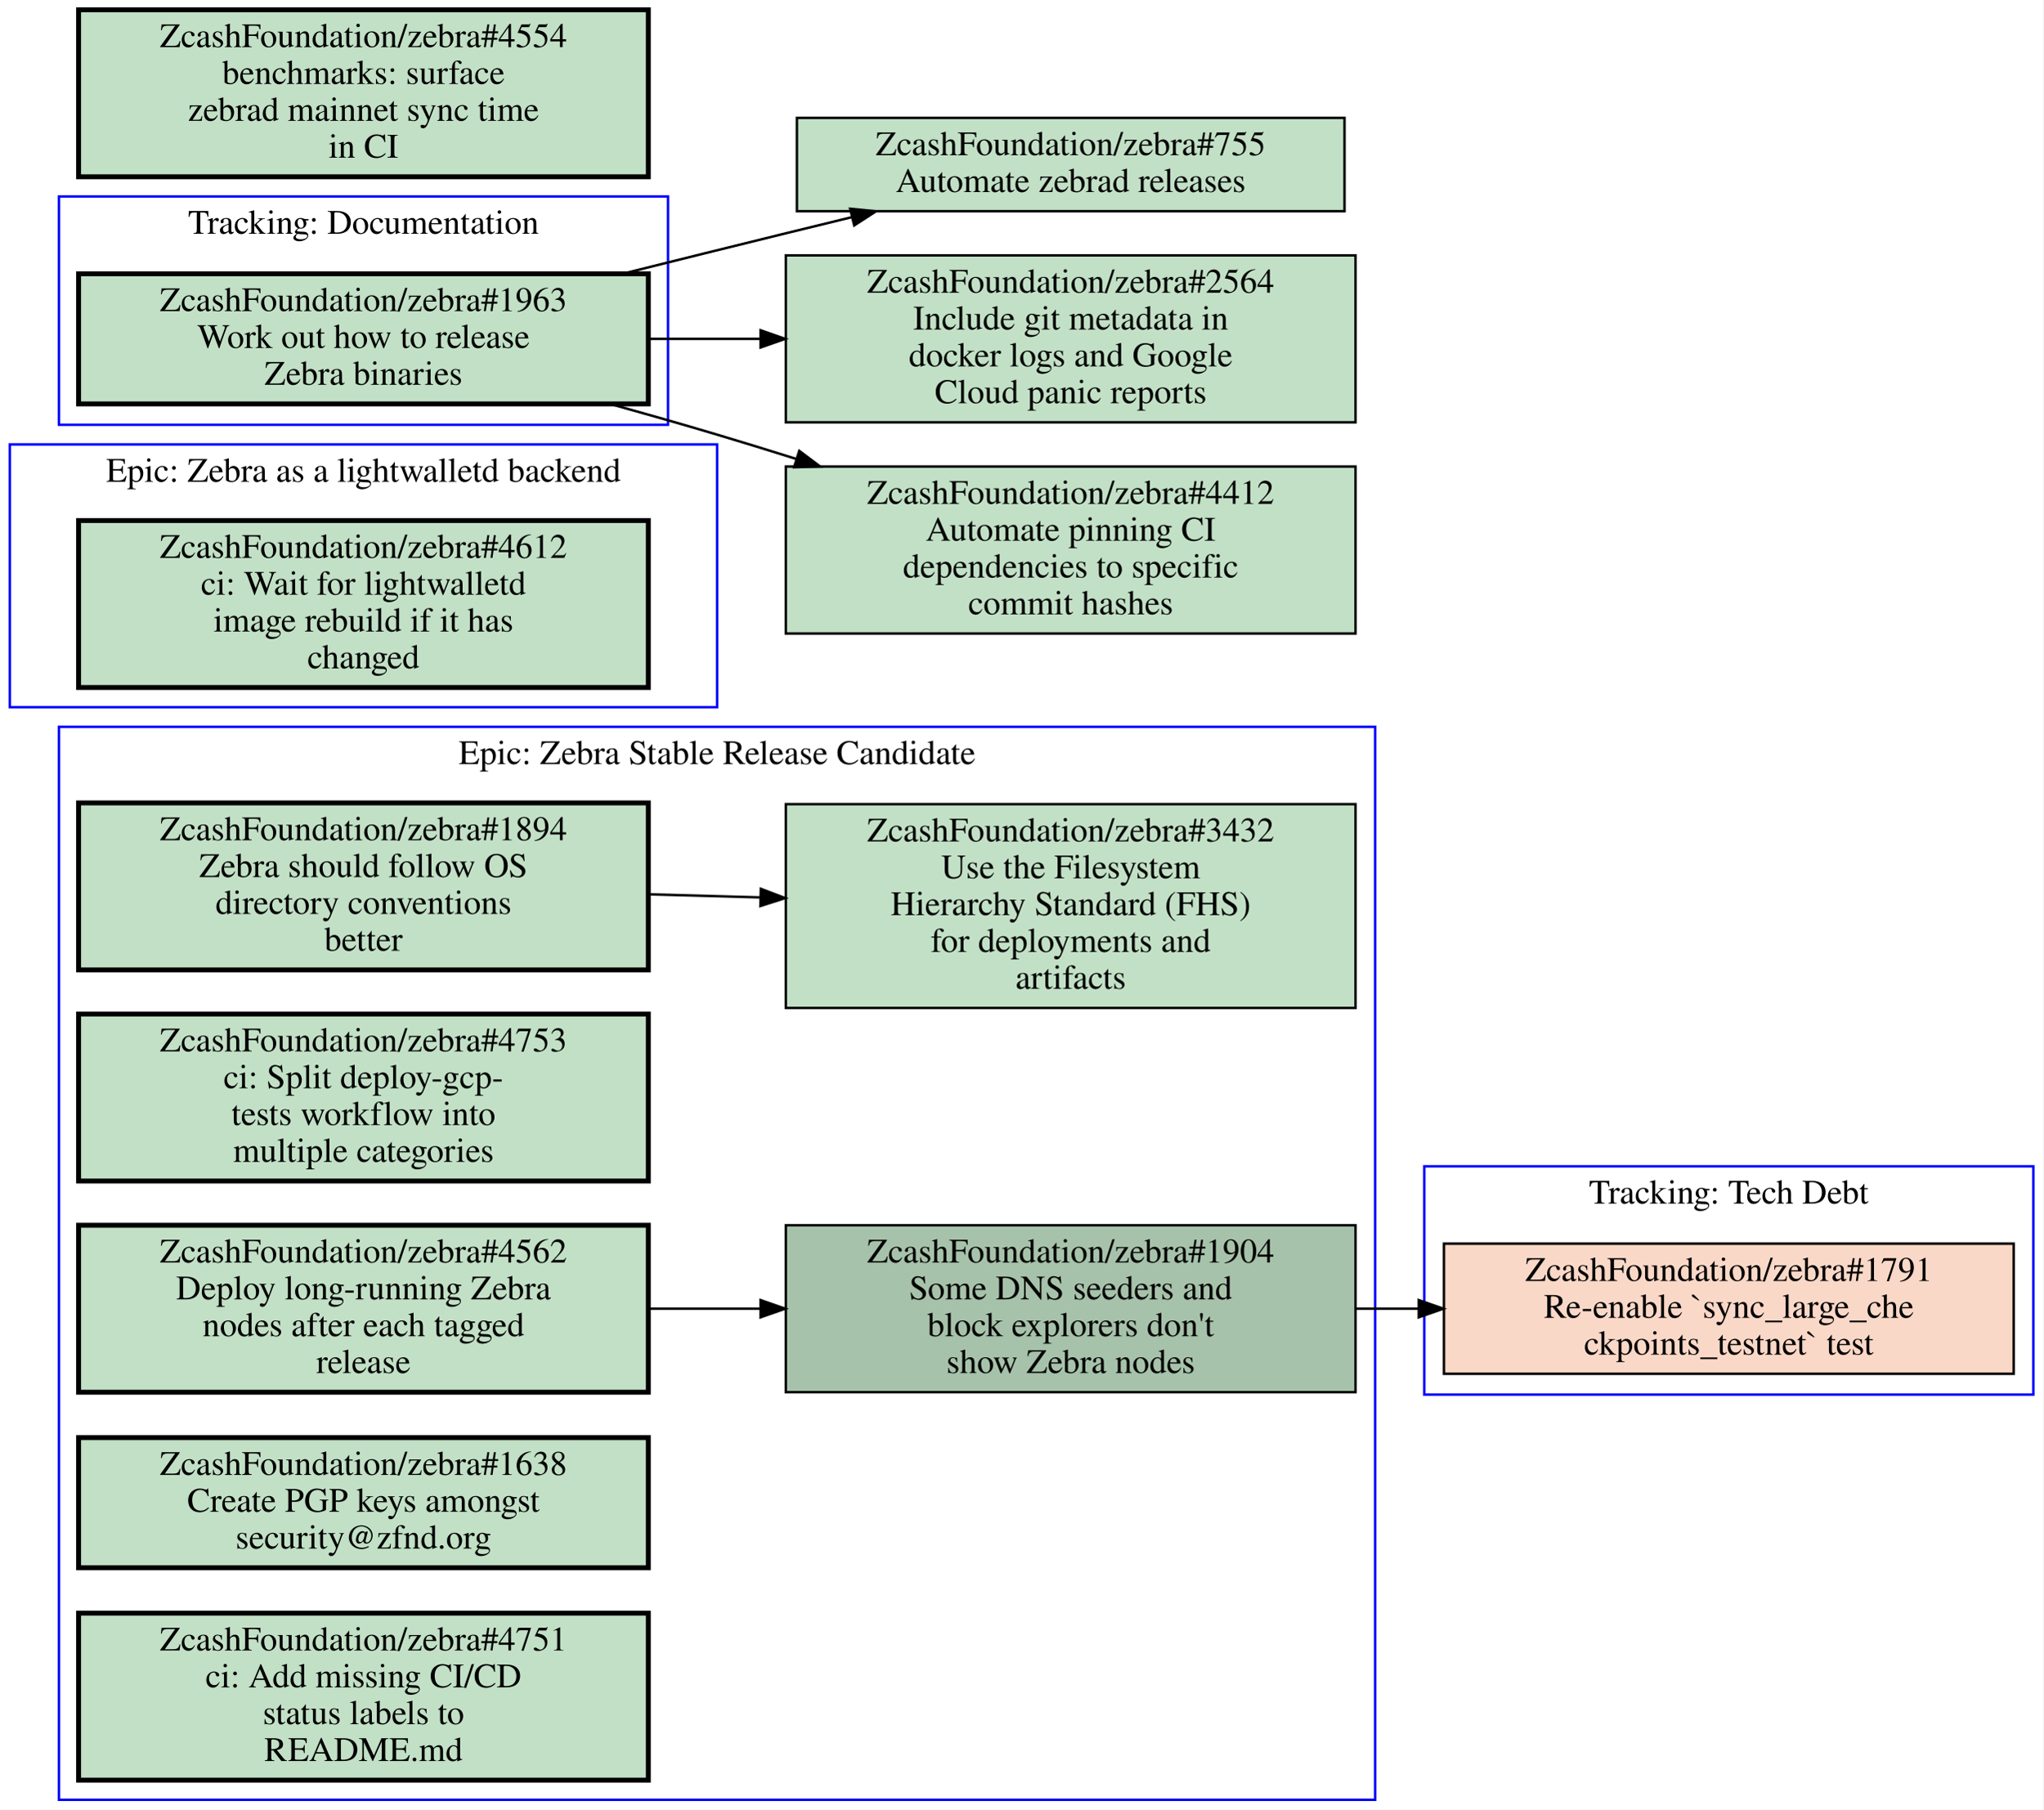
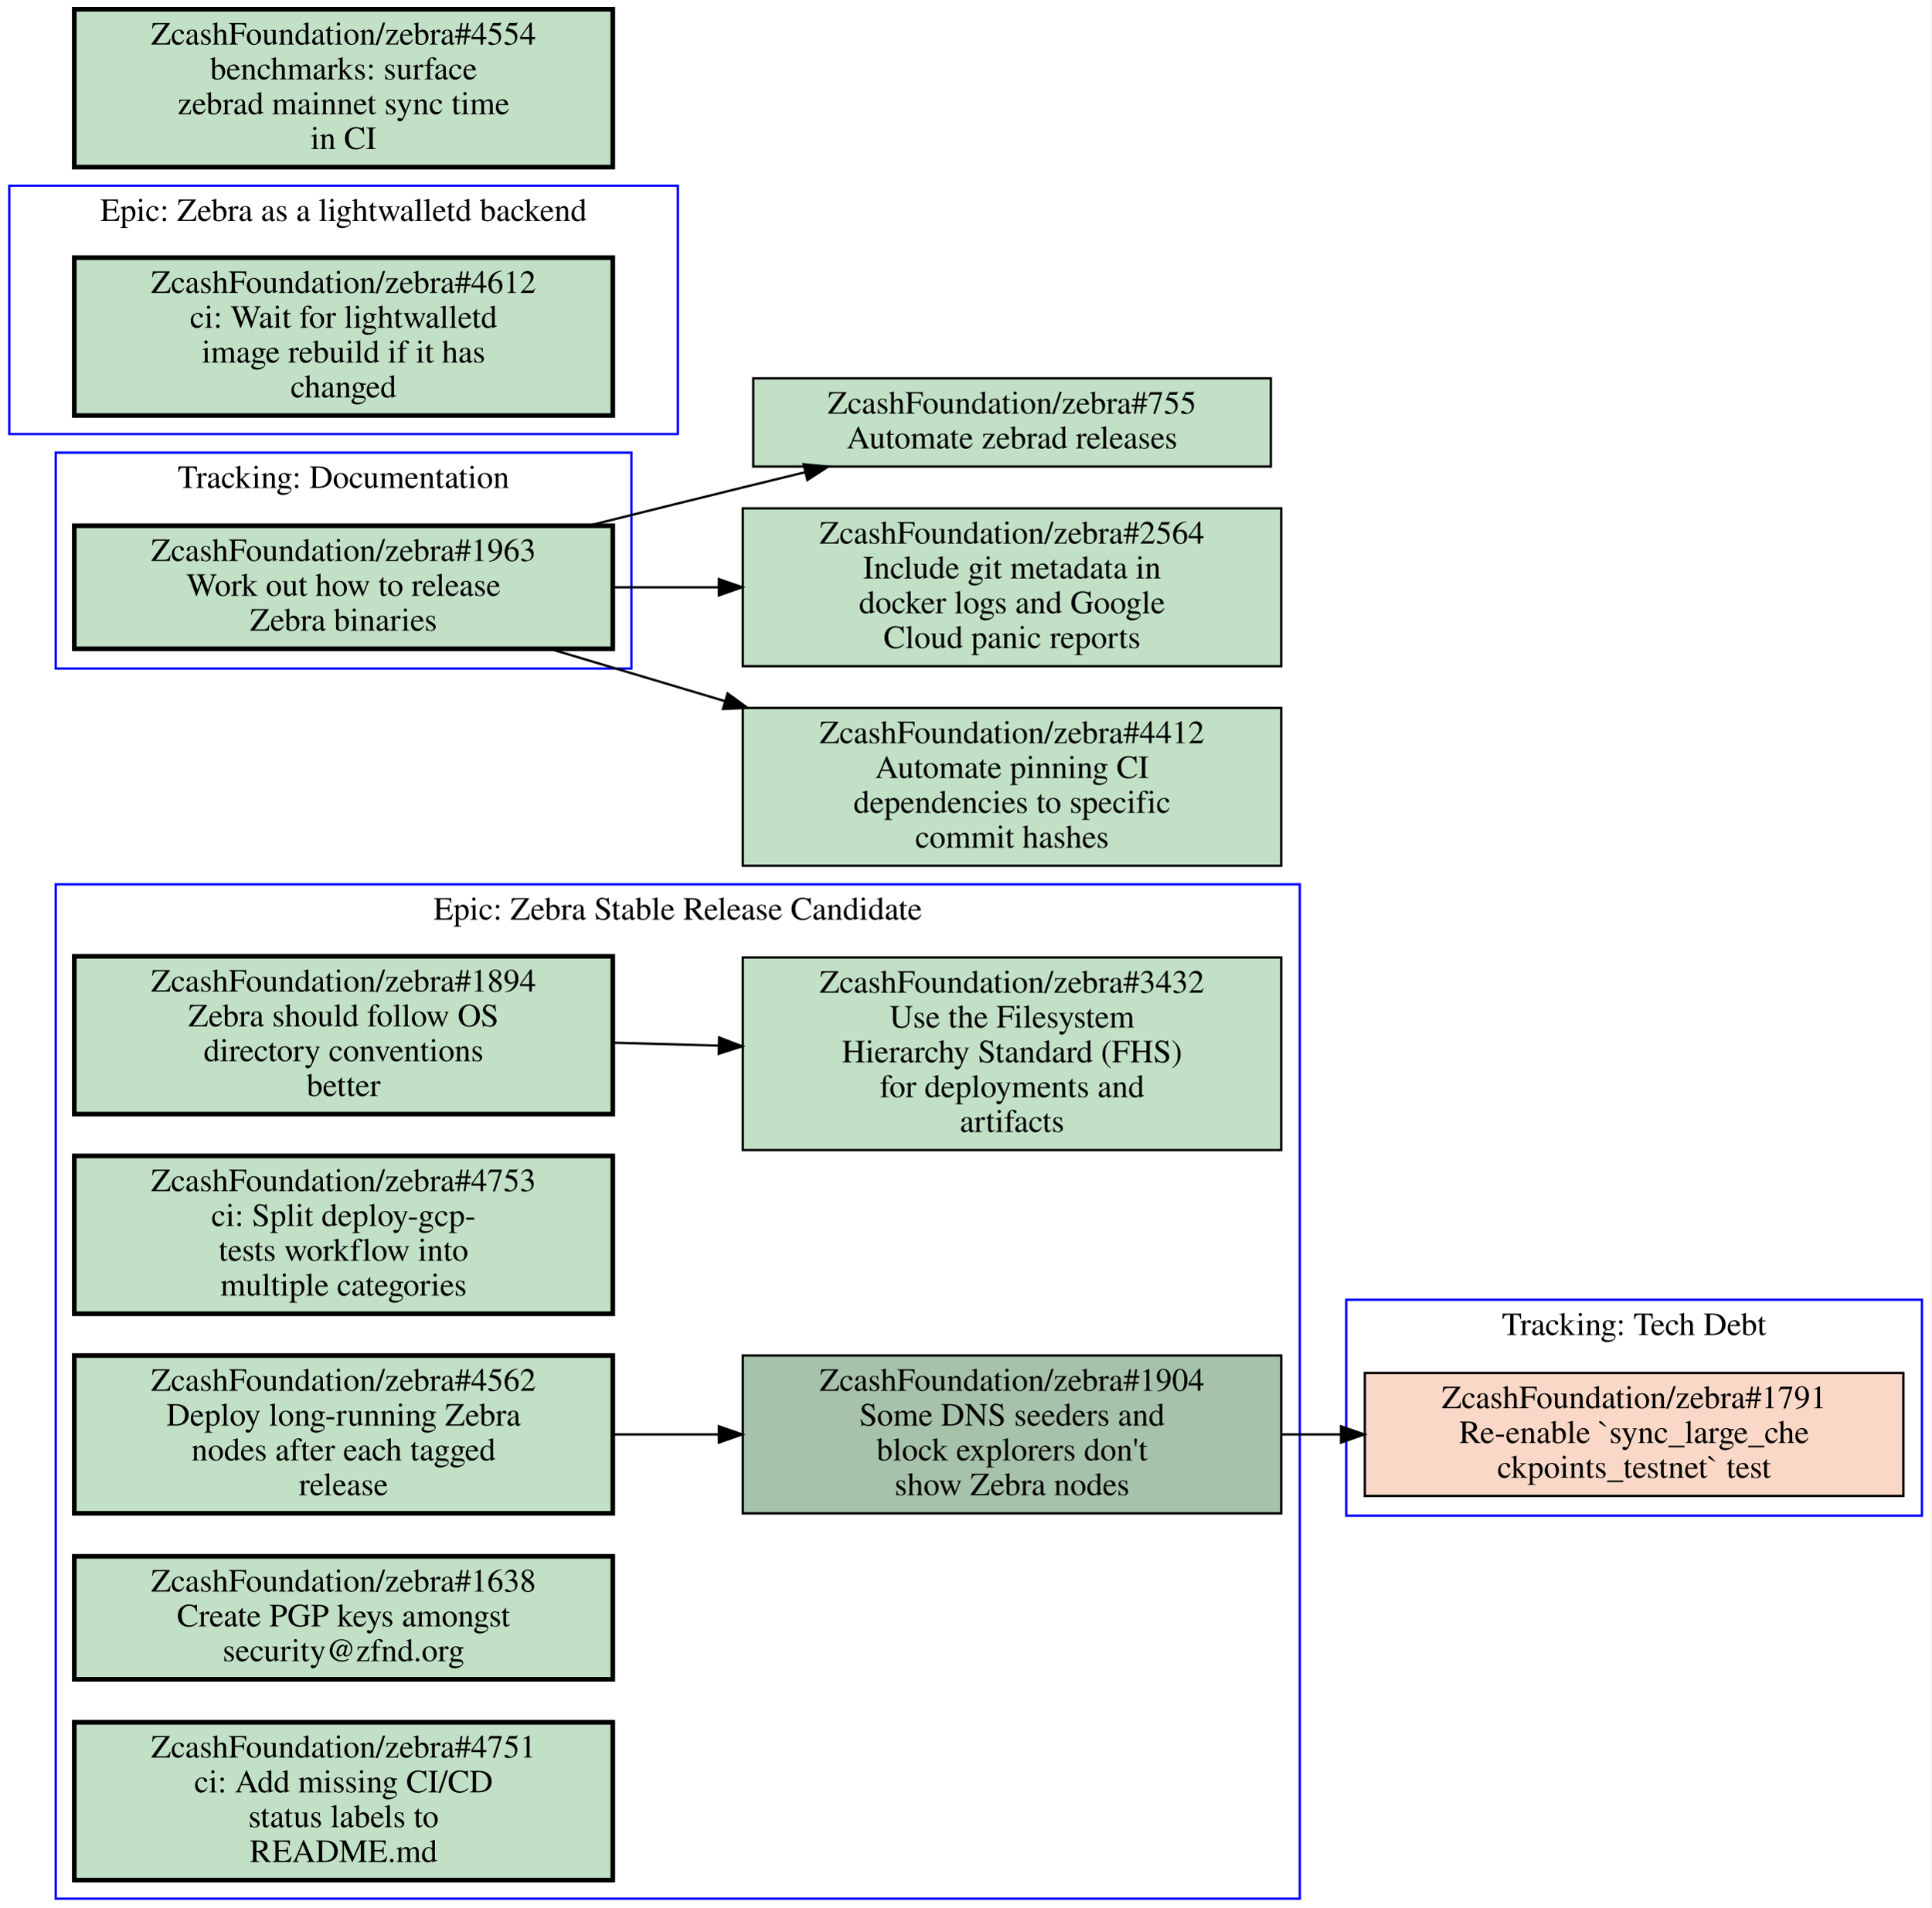
- <svg xmlns="http://www.w3.org/2000/svg" xmlns:xlink="http://www.w3.org/1999/xlink" width="832pt" height="737pt" viewBox="0.00 0.00 832.00 737.00">
-   <g id="graph0" class="graph" transform="scale(1 1) rotate(0) translate(4 733)">
-     <polygon fill="#ffffff" stroke="transparent" points="-4,4 -4,-733 828,-733 828,4 -4,4" />
+ <svg xmlns="http://www.w3.org/2000/svg" xmlns:xlink="http://www.w3.org/1999/xlink" width="832pt" height="822pt" viewBox="0.00 0.00 832.00 822.00">
+   <g id="graph0" class="graph" transform="scale(1 1) rotate(0) translate(4 818)">
+     <polygon fill="#ffffff" stroke="transparent" points="-4,4 -4,-818 828,-818 828,4 -4,4" />
    <g id="clust1" class="cluster">
      <polygon fill="none" stroke="#0000ff" points="20,0 20,-437 556,-437 556,0 20,0" />
      <text text-anchor="middle" x="288" y="-421.8" font-family="Times,serif" font-size="14.00" fill="#000000">Epic: Zebra Stable Release Candidate</text>
    </g>
    <g id="clust2" class="cluster">
+       <polygon fill="none" stroke="#0000ff" points="20,-530 20,-623 268,-623 268,-530 20,-530" />
+       <text text-anchor="middle" x="144" y="-607.8" font-family="Times,serif" font-size="14.00" fill="#000000">Tracking: Documentation</text>
+     </g>
+     <g id="clust3" class="cluster">
+       <polygon fill="none" stroke="#0000ff" points="0,-631 0,-738 288,-738 288,-631 0,-631" />
+       <text text-anchor="middle" x="144" y="-722.8" font-family="Times,serif" font-size="14.00" fill="#000000">Epic: Zebra as a lightwalletd backend</text>
+     </g>
+     <g id="clust4" class="cluster">
      <polygon fill="none" stroke="#0000ff" points="576,-165 576,-258 824,-258 824,-165 576,-165" />
      <text text-anchor="middle" x="700" y="-242.8" font-family="Times,serif" font-size="14.00" fill="#000000">Tracking: Tech Debt</text>
-     </g>
-     <g id="clust3" class="cluster">
-       <polygon fill="none" stroke="#0000ff" points="0,-445 0,-552 288,-552 288,-445 0,-445" />
-       <text text-anchor="middle" x="144" y="-536.8" font-family="Times,serif" font-size="14.00" fill="#000000">Epic: Zebra as a lightwalletd backend</text>
-     </g>
-     <g id="clust4" class="cluster">
-       <polygon fill="none" stroke="#0000ff" points="20,-560 20,-653 268,-653 268,-560 20,-560" />
-       <text text-anchor="middle" x="144" y="-637.8" font-family="Times,serif" font-size="14.00" fill="#000000">Tracking: Documentation</text>
    </g>
    <g id="node1" class="node open">
      <g id="a_node1">
        <a xlink:href="https://github.com/ZcashFoundation/zebra/issues/1894" xlink:title="ZcashFoundation/zebra#1894&#10;Zebra should follow OS&#10;directory conventions&#10;better" target="_blank">
          <polygon fill="#c2e0c6" stroke="#000000" stroke-width="2" points="260,-406 28,-406 28,-338 260,-338 260,-406" />
          <text text-anchor="middle" x="144" y="-390.8" font-family="Times,serif" font-size="14.00" fill="#000000">ZcashFoundation/zebra#1894</text>
          <text text-anchor="middle" x="144" y="-375.8" font-family="Times,serif" font-size="14.00" fill="#000000">Zebra should follow OS</text>
          <text text-anchor="middle" x="144" y="-360.8" font-family="Times,serif" font-size="14.00" fill="#000000">directory conventions</text>
          <text text-anchor="middle" x="144" y="-345.8" font-family="Times,serif" font-size="14.00" fill="#000000">better</text>
        </a>
      </g>
    </g>
    <g id="node2" class="node open">
      <g id="a_node2">
        <a xlink:href="https://github.com/ZcashFoundation/zebra/issues/3432" xlink:title="ZcashFoundation/zebra#3432&#10;Use the Filesystem&#10;Hierarchy Standard (FHS)&#10;for deployments and&#10;artifacts" target="_blank">
          <polygon fill="#c2e0c6" stroke="#000000" points="548,-405.5 316,-405.5 316,-322.5 548,-322.5 548,-405.5" />
          <text text-anchor="middle" x="432" y="-390.3" font-family="Times,serif" font-size="14.00" fill="#000000">ZcashFoundation/zebra#3432</text>
          <text text-anchor="middle" x="432" y="-375.3" font-family="Times,serif" font-size="14.00" fill="#000000">Use the Filesystem</text>
          <text text-anchor="middle" x="432" y="-360.3" font-family="Times,serif" font-size="14.00" fill="#000000">Hierarchy Standard (FHS)</text>
          <text text-anchor="middle" x="432" y="-345.3" font-family="Times,serif" font-size="14.00" fill="#000000">for deployments and</text>
          <text text-anchor="middle" x="432" y="-330.3" font-family="Times,serif" font-size="14.00" fill="#000000">artifacts</text>
        </a>
      </g>
    </g>
    <g id="edge1" class="edge">
      <path fill="none" stroke="#000000" d="M260.31,-368.77C275.15,-368.36 290.4,-367.93 305.39,-367.52" />
      <polygon fill="#000000" stroke="#000000" points="305.822,-371.009 315.72,-367.23 305.626,-364.012 305.822,-371.009" />
    </g>
    <g id="node3" class="node open">
      <g id="a_node3">
        <a xlink:href="https://github.com/ZcashFoundation/zebra/issues/1904" xlink:title="ZcashFoundation/zebra#1904&#10;Some DNS seeders and&#10;block explorers don't&#10;show Zebra nodes" target="_blank">
          <polygon fill="#a7c2aa" stroke="#000000" points="548,-234 316,-234 316,-166 548,-166 548,-234" />
          <text text-anchor="middle" x="432" y="-218.8" font-family="Times,serif" font-size="14.00" fill="#000000">ZcashFoundation/zebra#1904</text>
          <text text-anchor="middle" x="432" y="-203.8" font-family="Times,serif" font-size="14.00" fill="#000000">Some DNS seeders and</text>
          <text text-anchor="middle" x="432" y="-188.8" font-family="Times,serif" font-size="14.00" fill="#000000">block explorers don't</text>
          <text text-anchor="middle" x="432" y="-173.8" font-family="Times,serif" font-size="14.00" fill="#000000">show Zebra nodes</text>
        </a>
      </g>
    </g>
-     <g id="node8" class="node closed">
-       <g id="a_node8">
+     <g id="node10" class="node closed">
+       <g id="a_node10">
        <a xlink:href="https://github.com/ZcashFoundation/zebra/issues/1791" xlink:title="ZcashFoundation/zebra#1791&#10;Re-enable `sync_large_che&#10;ckpoints_testnet` test" target="_blank">
          <polygon fill="#fad8c7" stroke="#000000" points="816,-226.5 584,-226.5 584,-173.5 816,-173.5 816,-226.5" />
          <text text-anchor="middle" x="700" y="-211.3" font-family="Times,serif" font-size="14.00" fill="#000000">ZcashFoundation/zebra#1791</text>
          <text text-anchor="middle" x="700" y="-196.3" font-family="Times,serif" font-size="14.00" fill="#000000">Re-enable `sync_large_che</text>
          <text text-anchor="middle" x="700" y="-181.3" font-family="Times,serif" font-size="14.00" fill="#000000">ckpoints_testnet` test</text>
        </a>
      </g>
    </g>
    <g id="edge3" class="edge">
      <path fill="none" stroke="#000000" d="M548.38,-200C556.71,-200 565.14,-200 573.53,-200" />
      <polygon fill="#000000" stroke="#000000" points="573.74,-203.5 583.74,-200 573.74,-196.5 573.74,-203.5" />
    </g>
    <g id="node4" class="node open">
      <g id="a_node4">
        <a xlink:href="https://github.com/ZcashFoundation/zebra/issues/4753" xlink:title="ZcashFoundation/zebra#4753&#10;ci: Split deploy-gcp-&#10;tests workflow into&#10;multiple categories" target="_blank">
          <polygon fill="#c2e0c6" stroke="#000000" stroke-width="2" points="260,-320 28,-320 28,-252 260,-252 260,-320" />
          <text text-anchor="middle" x="144" y="-304.8" font-family="Times,serif" font-size="14.00" fill="#000000">ZcashFoundation/zebra#4753</text>
          <text text-anchor="middle" x="144" y="-289.8" font-family="Times,serif" font-size="14.00" fill="#000000">ci: Split deploy-gcp-</text>
          <text text-anchor="middle" x="144" y="-274.8" font-family="Times,serif" font-size="14.00" fill="#000000">tests workflow into</text>
          <text text-anchor="middle" x="144" y="-259.8" font-family="Times,serif" font-size="14.00" fill="#000000">multiple categories</text>
        </a>
      </g>
    </g>
    <g id="node5" class="node open">
      <g id="a_node5">
        <a xlink:href="https://github.com/ZcashFoundation/zebra/issues/4562" xlink:title="ZcashFoundation/zebra#4562&#10;Deploy long-running Zebra&#10;nodes after each tagged&#10;release" target="_blank">
          <polygon fill="#c2e0c6" stroke="#000000" stroke-width="2" points="260,-234 28,-234 28,-166 260,-166 260,-234" />
          <text text-anchor="middle" x="144" y="-218.8" font-family="Times,serif" font-size="14.00" fill="#000000">ZcashFoundation/zebra#4562</text>
          <text text-anchor="middle" x="144" y="-203.8" font-family="Times,serif" font-size="14.00" fill="#000000">Deploy long-running Zebra</text>
          <text text-anchor="middle" x="144" y="-188.8" font-family="Times,serif" font-size="14.00" fill="#000000">nodes after each tagged</text>
          <text text-anchor="middle" x="144" y="-173.8" font-family="Times,serif" font-size="14.00" fill="#000000">release</text>
        </a>
      </g>
    </g>
    <g id="edge2" class="edge">
      <path fill="none" stroke="#000000" d="M260.31,-200C275.15,-200 290.4,-200 305.39,-200" />
      <polygon fill="#000000" stroke="#000000" points="305.72,-203.5 315.72,-200 305.72,-196.5 305.72,-203.5" />
    </g>
    <g id="node6" class="node open">
      <g id="a_node6">
        <a xlink:href="https://github.com/ZcashFoundation/zebra/issues/1638" xlink:title="ZcashFoundation/zebra#1638&#10;Create PGP keys amongst&#10;security@zfnd.org" target="_blank">
          <polygon fill="#c2e0c6" stroke="#000000" stroke-width="2" points="260,-147.5 28,-147.5 28,-94.5 260,-94.5 260,-147.5" />
          <text text-anchor="middle" x="144" y="-132.3" font-family="Times,serif" font-size="14.00" fill="#000000">ZcashFoundation/zebra#1638</text>
          <text text-anchor="middle" x="144" y="-117.3" font-family="Times,serif" font-size="14.00" fill="#000000">Create PGP keys amongst</text>
          <text text-anchor="middle" x="144" y="-102.3" font-family="Times,serif" font-size="14.00" fill="#000000">security@zfnd.org</text>
        </a>
      </g>
    </g>
    <g id="node7" class="node open">
      <g id="a_node7">
        <a xlink:href="https://github.com/ZcashFoundation/zebra/issues/4751" xlink:title="ZcashFoundation/zebra#4751&#10;ci: Add missing CI/CD&#10;status labels to&#10;README.md" target="_blank">
          <polygon fill="#c2e0c6" stroke="#000000" stroke-width="2" points="260,-76 28,-76 28,-8 260,-8 260,-76" />
          <text text-anchor="middle" x="144" y="-60.8" font-family="Times,serif" font-size="14.00" fill="#000000">ZcashFoundation/zebra#4751</text>
          <text text-anchor="middle" x="144" y="-45.8" font-family="Times,serif" font-size="14.00" fill="#000000">ci: Add missing CI/CD</text>
          <text text-anchor="middle" x="144" y="-30.8" font-family="Times,serif" font-size="14.00" fill="#000000">status labels to</text>
          <text text-anchor="middle" x="144" y="-15.8" font-family="Times,serif" font-size="14.00" fill="#000000">README.md</text>
        </a>
      </g>
    </g>
-     <g id="node9" class="node open">
-       <g id="a_node9">
-         <a xlink:href="https://github.com/ZcashFoundation/zebra/issues/4612" xlink:title="ZcashFoundation/zebra#4612&#10;ci: Wait for lightwalletd&#10;image rebuild if it has&#10;changed" target="_blank">
-           <polygon fill="#c2e0c6" stroke="#000000" stroke-width="2" points="260,-521 28,-521 28,-453 260,-453 260,-521" />
-           <text text-anchor="middle" x="144" y="-505.8" font-family="Times,serif" font-size="14.00" fill="#000000">ZcashFoundation/zebra#4612</text>
-           <text text-anchor="middle" x="144" y="-490.8" font-family="Times,serif" font-size="14.00" fill="#000000">ci: Wait for lightwalletd</text>
-           <text text-anchor="middle" x="144" y="-475.8" font-family="Times,serif" font-size="14.00" fill="#000000">image rebuild if it has</text>
-           <text text-anchor="middle" x="144" y="-460.8" font-family="Times,serif" font-size="14.00" fill="#000000">changed</text>
-         </a>
-       </g>
-     </g>
-     <g id="node10" class="node open">
-       <g id="a_node10">
+     <g id="node8" class="node open">
+       <g id="a_node8">
        <a xlink:href="https://github.com/ZcashFoundation/zebra/issues/1963" xlink:title="ZcashFoundation/zebra#1963&#10;Work out how to release&#10;Zebra binaries" target="_blank">
-           <polygon fill="#c2e0c6" stroke="#000000" stroke-width="2" points="260,-621.5 28,-621.5 28,-568.5 260,-568.5 260,-621.5" />
-           <text text-anchor="middle" x="144" y="-606.3" font-family="Times,serif" font-size="14.00" fill="#000000">ZcashFoundation/zebra#1963</text>
-           <text text-anchor="middle" x="144" y="-591.3" font-family="Times,serif" font-size="14.00" fill="#000000">Work out how to release</text>
-           <text text-anchor="middle" x="144" y="-576.3" font-family="Times,serif" font-size="14.00" fill="#000000">Zebra binaries</text>
+           <polygon fill="#c2e0c6" stroke="#000000" stroke-width="2" points="260,-591.5 28,-591.5 28,-538.5 260,-538.5 260,-591.5" />
+           <text text-anchor="middle" x="144" y="-576.3" font-family="Times,serif" font-size="14.00" fill="#000000">ZcashFoundation/zebra#1963</text>
+           <text text-anchor="middle" x="144" y="-561.3" font-family="Times,serif" font-size="14.00" fill="#000000">Work out how to release</text>
+           <text text-anchor="middle" x="144" y="-546.3" font-family="Times,serif" font-size="14.00" fill="#000000">Zebra binaries</text>
        </a>
      </g>
    </g>
    <g id="node11" class="node open">
      <g id="a_node11">
        <a xlink:href="https://github.com/ZcashFoundation/zebra/issues/755" xlink:title="ZcashFoundation/zebra#755&#10;Automate zebrad releases" target="_blank">
-           <polygon fill="#c2e0c6" stroke="#000000" points="543.5,-685 320.5,-685 320.5,-647 543.5,-647 543.5,-685" />
-           <text text-anchor="middle" x="432" y="-669.8" font-family="Times,serif" font-size="14.00" fill="#000000">ZcashFoundation/zebra#755</text>
-           <text text-anchor="middle" x="432" y="-654.8" font-family="Times,serif" font-size="14.00" fill="#000000">Automate zebrad releases</text>
+           <polygon fill="#c2e0c6" stroke="#000000" points="543.5,-655 320.5,-655 320.5,-617 543.5,-617 543.5,-655" />
+           <text text-anchor="middle" x="432" y="-639.8" font-family="Times,serif" font-size="14.00" fill="#000000">ZcashFoundation/zebra#755</text>
+           <text text-anchor="middle" x="432" y="-624.8" font-family="Times,serif" font-size="14.00" fill="#000000">Automate zebrad releases</text>
        </a>
      </g>
    </g>
    <g id="edge4" class="edge">
-       <path fill="none" stroke="#000000" d="M249.48,-621.51C271.46,-627 294.48,-632.71 316,-638 324.72,-640.14 333.81,-642.36 342.89,-644.57" />
-       <polygon fill="#000000" stroke="#000000" points="342.186,-648.001 352.73,-646.96 343.839,-641.199 342.186,-648.001" />
+       <path fill="none" stroke="#000000" d="M249.48,-591.51C271.46,-597 294.48,-602.71 316,-608 324.72,-610.14 333.81,-612.36 342.89,-614.57" />
+       <polygon fill="#000000" stroke="#000000" points="342.186,-618.001 352.73,-616.96 343.839,-611.199 342.186,-618.001" />
    </g>
    <g id="node12" class="node open">
      <g id="a_node12">
        <a xlink:href="https://github.com/ZcashFoundation/zebra/issues/2564" xlink:title="ZcashFoundation/zebra#2564&#10;Include git metadata in&#10;docker logs and Google&#10;Cloud panic reports" target="_blank">
-           <polygon fill="#c2e0c6" stroke="#000000" points="548,-629 316,-629 316,-561 548,-561 548,-629" />
-           <text text-anchor="middle" x="432" y="-613.8" font-family="Times,serif" font-size="14.00" fill="#000000">ZcashFoundation/zebra#2564</text>
-           <text text-anchor="middle" x="432" y="-598.8" font-family="Times,serif" font-size="14.00" fill="#000000">Include git metadata in</text>
-           <text text-anchor="middle" x="432" y="-583.8" font-family="Times,serif" font-size="14.00" fill="#000000">docker logs and Google</text>
-           <text text-anchor="middle" x="432" y="-568.8" font-family="Times,serif" font-size="14.00" fill="#000000">Cloud panic reports</text>
+           <polygon fill="#c2e0c6" stroke="#000000" points="548,-599 316,-599 316,-531 548,-531 548,-599" />
+           <text text-anchor="middle" x="432" y="-583.8" font-family="Times,serif" font-size="14.00" fill="#000000">ZcashFoundation/zebra#2564</text>
+           <text text-anchor="middle" x="432" y="-568.8" font-family="Times,serif" font-size="14.00" fill="#000000">Include git metadata in</text>
+           <text text-anchor="middle" x="432" y="-553.8" font-family="Times,serif" font-size="14.00" fill="#000000">docker logs and Google</text>
+           <text text-anchor="middle" x="432" y="-538.8" font-family="Times,serif" font-size="14.00" fill="#000000">Cloud panic reports</text>
        </a>
      </g>
    </g>
    <g id="edge5" class="edge">
-       <path fill="none" stroke="#000000" d="M260.31,-595C275.15,-595 290.4,-595 305.39,-595" />
-       <polygon fill="#000000" stroke="#000000" points="305.72,-598.5 315.72,-595 305.72,-591.5 305.72,-598.5" />
+       <path fill="none" stroke="#000000" d="M260.31,-565C275.15,-565 290.4,-565 305.39,-565" />
+       <polygon fill="#000000" stroke="#000000" points="305.72,-568.5 315.72,-565 305.72,-561.5 305.72,-568.5" />
    </g>
    <g id="node13" class="node open">
      <g id="a_node13">
        <a xlink:href="https://github.com/ZcashFoundation/zebra/issues/4412" xlink:title="ZcashFoundation/zebra#4412&#10;Automate pinning CI&#10;dependencies to specific&#10;commit hashes" target="_blank">
-           <polygon fill="#c2e0c6" stroke="#000000" points="548,-543 316,-543 316,-475 548,-475 548,-543" />
-           <text text-anchor="middle" x="432" y="-527.8" font-family="Times,serif" font-size="14.00" fill="#000000">ZcashFoundation/zebra#4412</text>
-           <text text-anchor="middle" x="432" y="-512.8" font-family="Times,serif" font-size="14.00" fill="#000000">Automate pinning CI</text>
-           <text text-anchor="middle" x="432" y="-497.8" font-family="Times,serif" font-size="14.00" fill="#000000">dependencies to specific</text>
-           <text text-anchor="middle" x="432" y="-482.8" font-family="Times,serif" font-size="14.00" fill="#000000">commit hashes</text>
+           <polygon fill="#c2e0c6" stroke="#000000" points="548,-513 316,-513 316,-445 548,-445 548,-513" />
+           <text text-anchor="middle" x="432" y="-497.8" font-family="Times,serif" font-size="14.00" fill="#000000">ZcashFoundation/zebra#4412</text>
+           <text text-anchor="middle" x="432" y="-482.8" font-family="Times,serif" font-size="14.00" fill="#000000">Automate pinning CI</text>
+           <text text-anchor="middle" x="432" y="-467.8" font-family="Times,serif" font-size="14.00" fill="#000000">dependencies to specific</text>
+           <text text-anchor="middle" x="432" y="-452.8" font-family="Times,serif" font-size="14.00" fill="#000000">commit hashes</text>
        </a>
      </g>
    </g>
    <g id="edge6" class="edge">
-       <path fill="none" stroke="#000000" d="M244.51,-568.48C259.13,-564.42 273.98,-560.18 288,-556 298.52,-552.86 309.45,-549.49 320.36,-546.06" />
-       <polygon fill="#000000" stroke="#000000" points="321.467,-549.381 329.94,-543.02 319.35,-542.709 321.467,-549.381" />
+       <path fill="none" stroke="#000000" d="M232.76,-538.5C256.65,-531.36 282.93,-523.52 308.34,-515.93" />
+       <polygon fill="#000000" stroke="#000000" points="309.453,-519.25 318.03,-513.03 307.446,-512.544 309.453,-519.25" />
+     </g>
+     <g id="node9" class="node open">
+       <g id="a_node9">
+         <a xlink:href="https://github.com/ZcashFoundation/zebra/issues/4612" xlink:title="ZcashFoundation/zebra#4612&#10;ci: Wait for lightwalletd&#10;image rebuild if it has&#10;changed" target="_blank">
+           <polygon fill="#c2e0c6" stroke="#000000" stroke-width="2" points="260,-707 28,-707 28,-639 260,-639 260,-707" />
+           <text text-anchor="middle" x="144" y="-691.8" font-family="Times,serif" font-size="14.00" fill="#000000">ZcashFoundation/zebra#4612</text>
+           <text text-anchor="middle" x="144" y="-676.8" font-family="Times,serif" font-size="14.00" fill="#000000">ci: Wait for lightwalletd</text>
+           <text text-anchor="middle" x="144" y="-661.8" font-family="Times,serif" font-size="14.00" fill="#000000">image rebuild if it has</text>
+           <text text-anchor="middle" x="144" y="-646.8" font-family="Times,serif" font-size="14.00" fill="#000000">changed</text>
+         </a>
+       </g>
    </g>
    <g id="node14" class="node open">
      <g id="a_node14">
        <a xlink:href="https://github.com/ZcashFoundation/zebra/issues/4554" xlink:title="ZcashFoundation/zebra#4554&#10;benchmarks: surface&#10;zebrad mainnet sync time&#10;in CI" target="_blank">
-           <polygon fill="#c2e0c6" stroke="#000000" stroke-width="2" points="260,-729 28,-729 28,-661 260,-661 260,-729" />
-           <text text-anchor="middle" x="144" y="-713.8" font-family="Times,serif" font-size="14.00" fill="#000000">ZcashFoundation/zebra#4554</text>
-           <text text-anchor="middle" x="144" y="-698.8" font-family="Times,serif" font-size="14.00" fill="#000000">benchmarks: surface</text>
-           <text text-anchor="middle" x="144" y="-683.8" font-family="Times,serif" font-size="14.00" fill="#000000">zebrad mainnet sync time</text>
-           <text text-anchor="middle" x="144" y="-668.8" font-family="Times,serif" font-size="14.00" fill="#000000">in CI</text>
+           <polygon fill="#c2e0c6" stroke="#000000" stroke-width="2" points="260,-814 28,-814 28,-746 260,-746 260,-814" />
+           <text text-anchor="middle" x="144" y="-798.8" font-family="Times,serif" font-size="14.00" fill="#000000">ZcashFoundation/zebra#4554</text>
+           <text text-anchor="middle" x="144" y="-783.8" font-family="Times,serif" font-size="14.00" fill="#000000">benchmarks: surface</text>
+           <text text-anchor="middle" x="144" y="-768.8" font-family="Times,serif" font-size="14.00" fill="#000000">zebrad mainnet sync time</text>
+           <text text-anchor="middle" x="144" y="-753.8" font-family="Times,serif" font-size="14.00" fill="#000000">in CI</text>
        </a>
      </g>
    </g>
  </g>
</svg>
